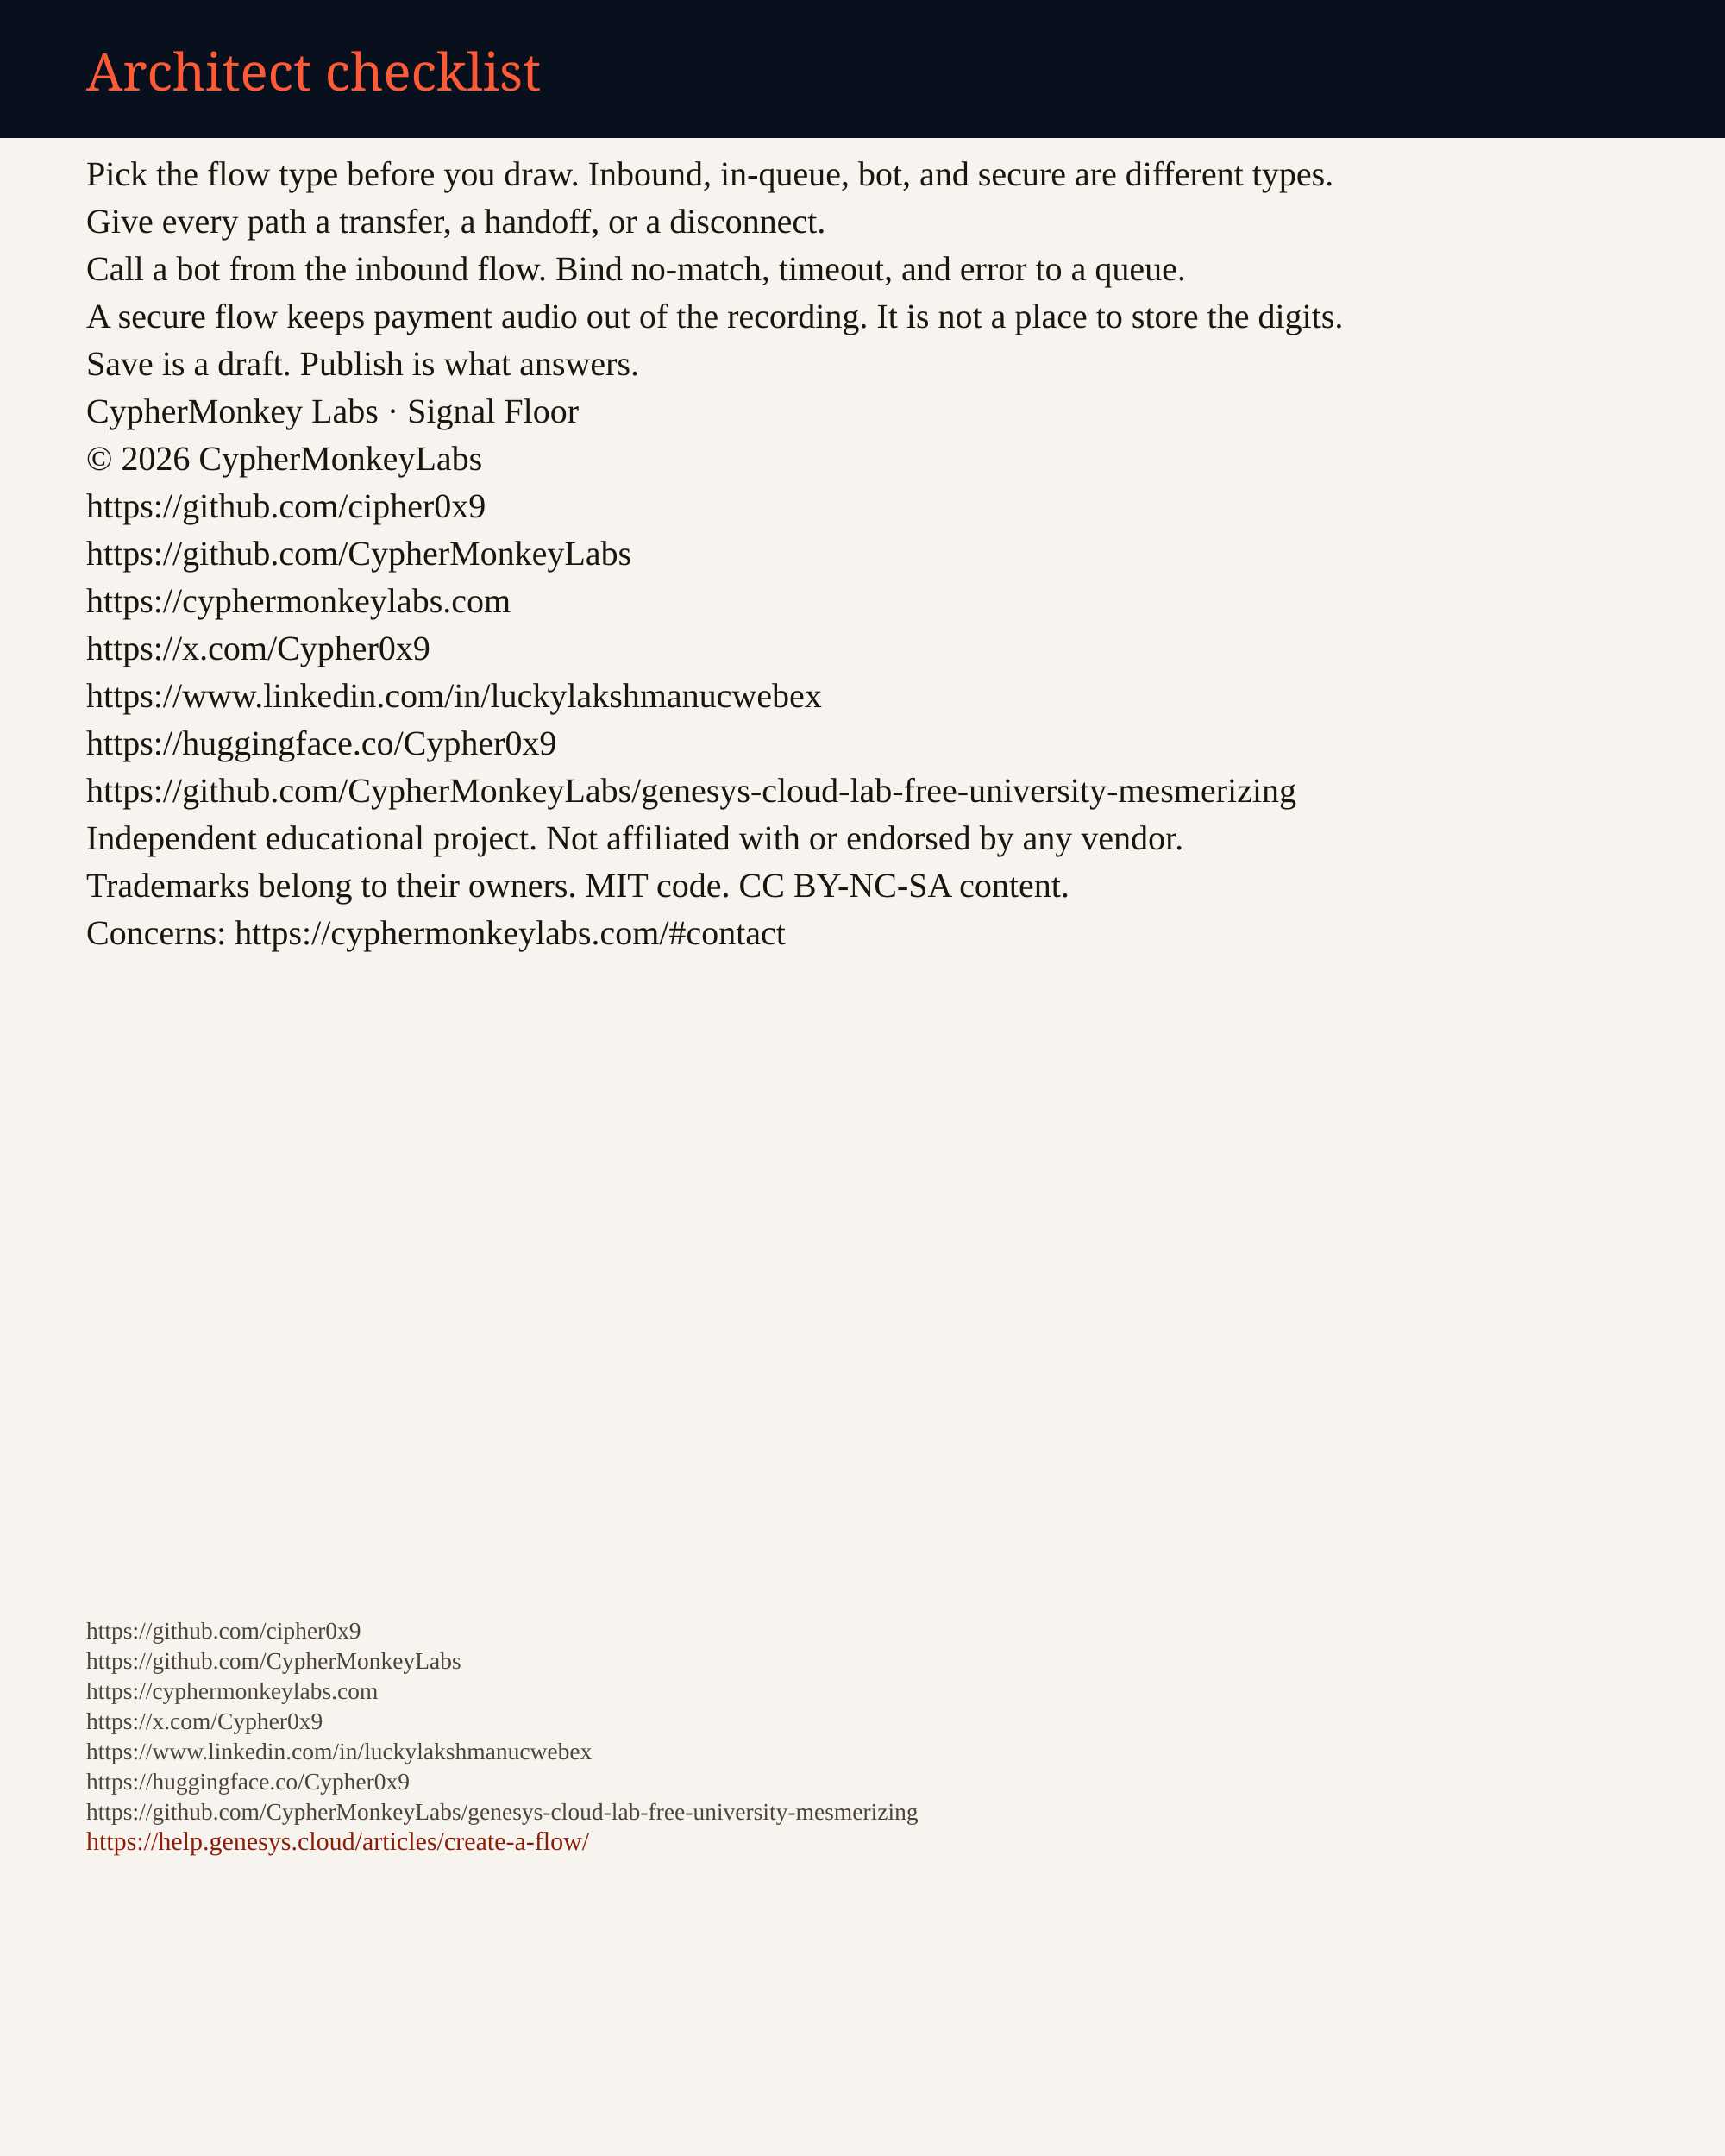
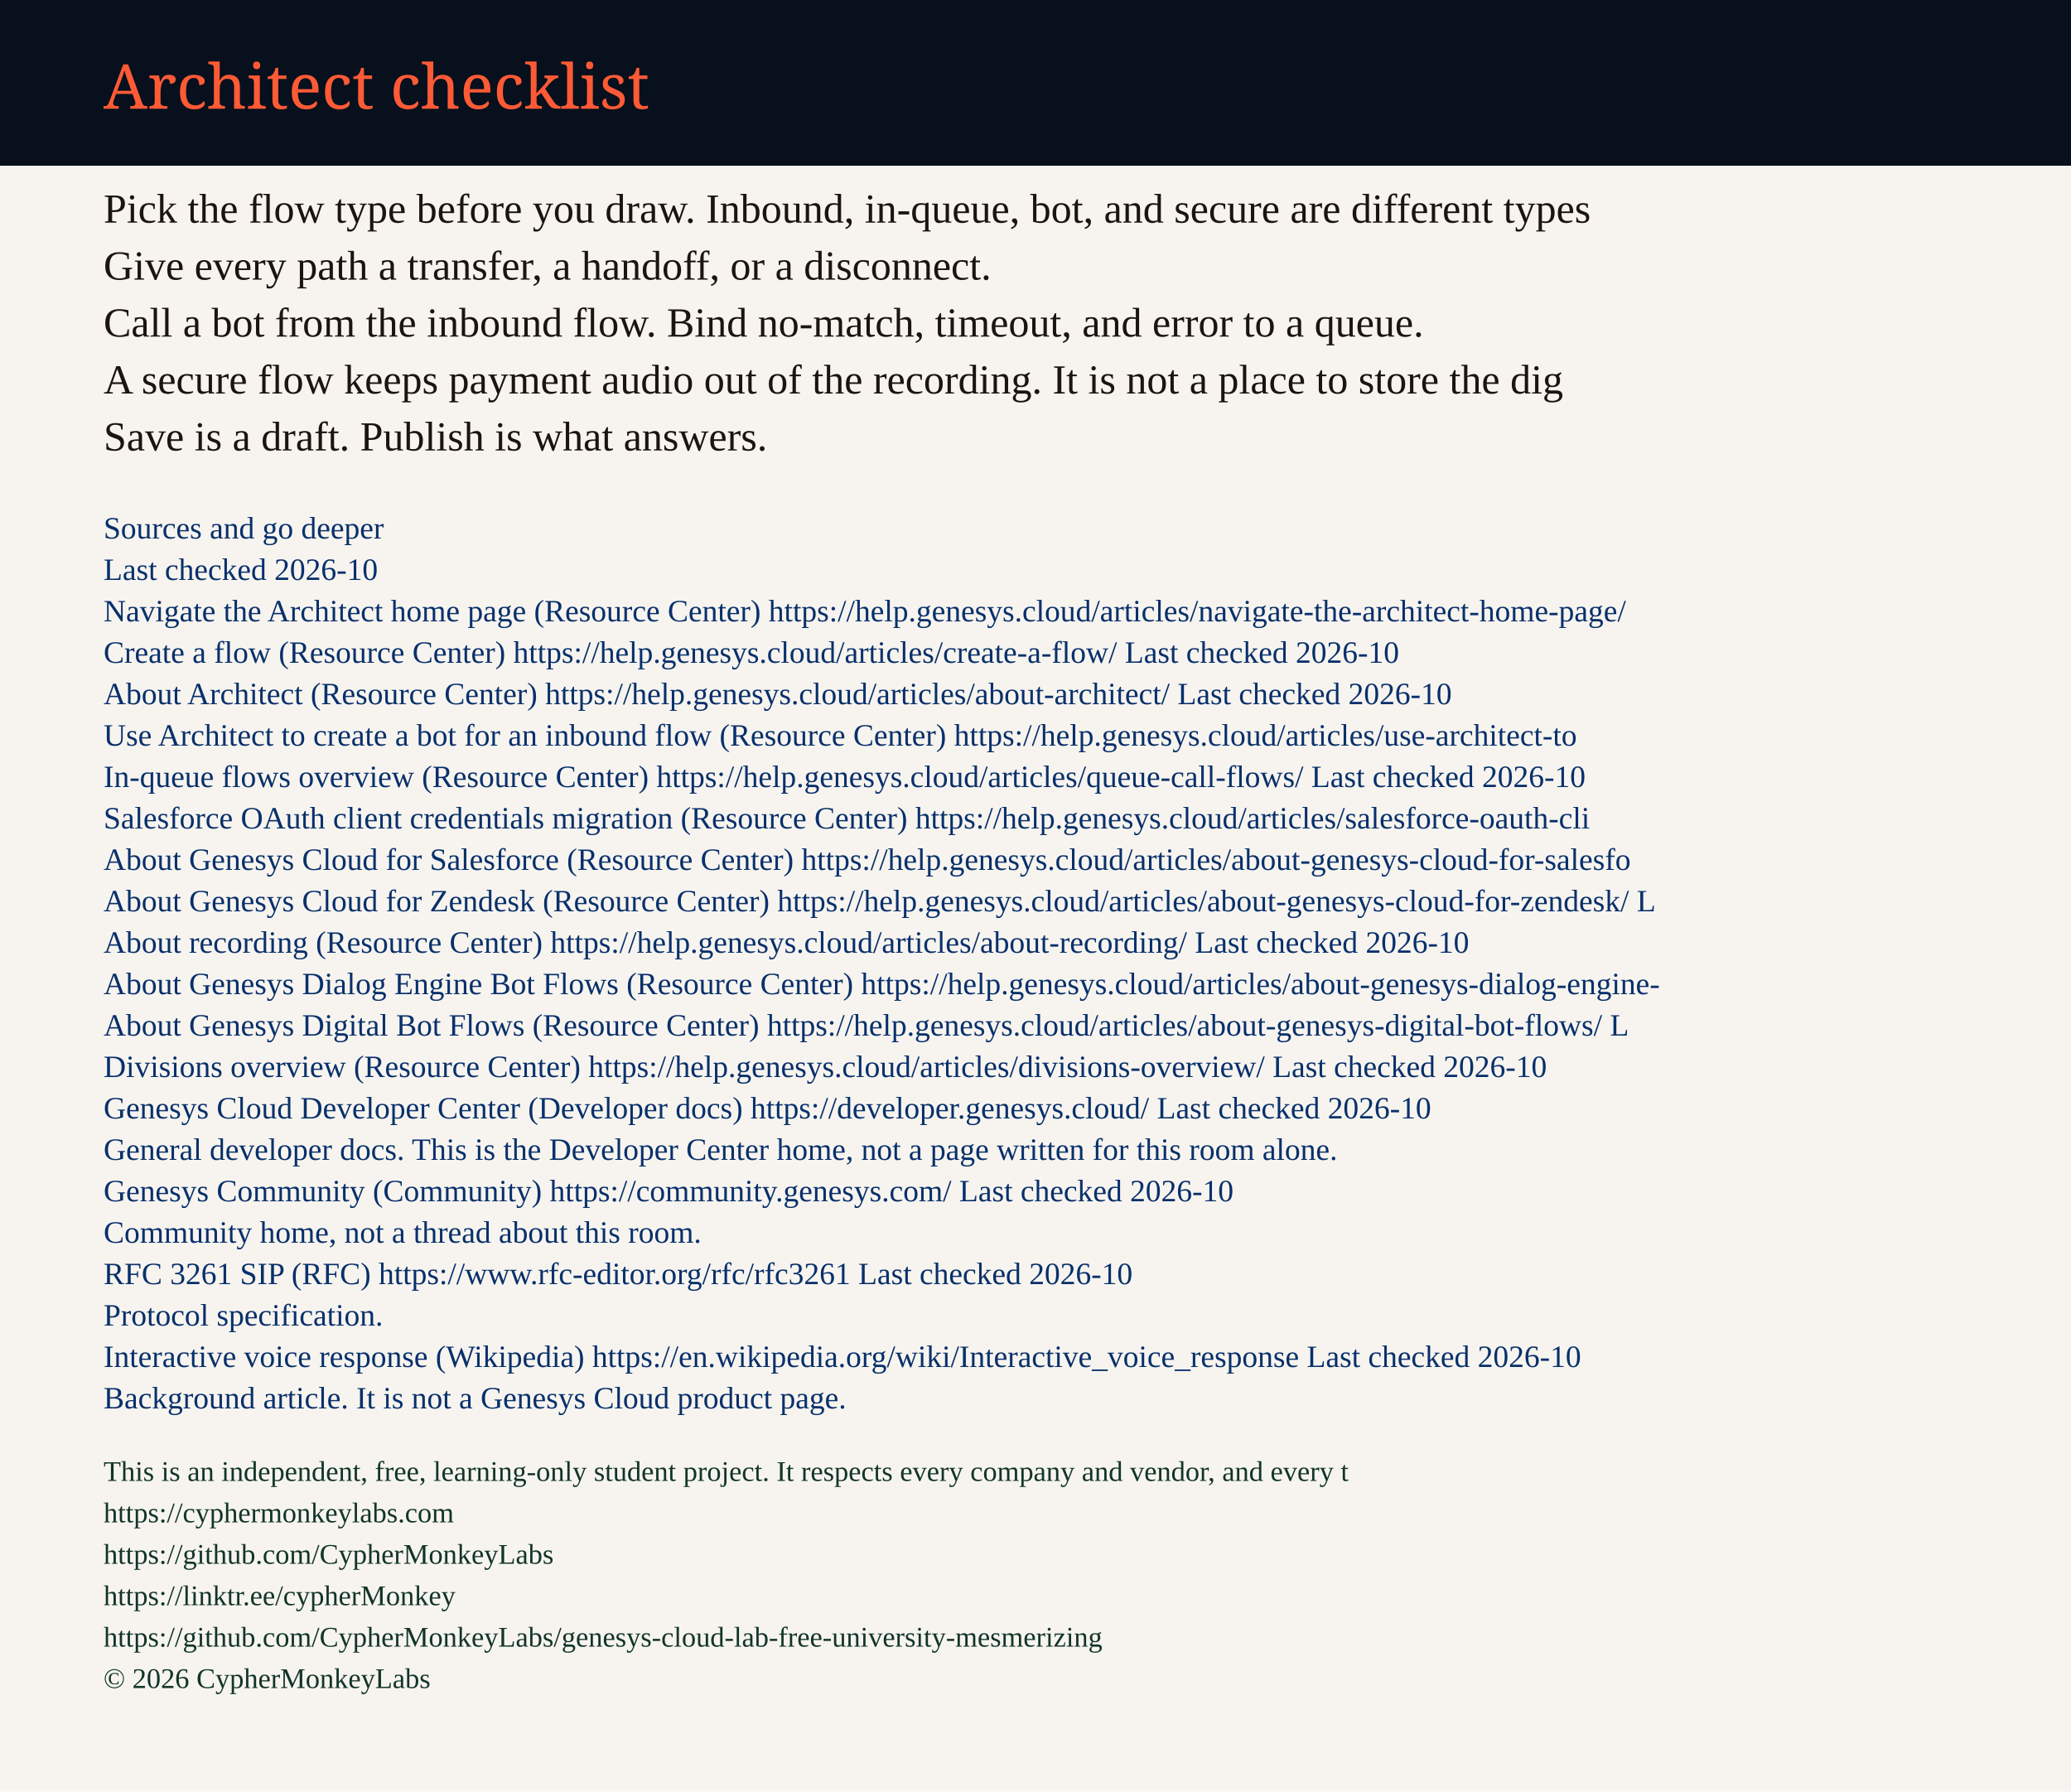
- <svg xmlns="http://www.w3.org/2000/svg" width="800" height="1000" viewBox="0 0 800 1000">
-   <rect width="800" height="1000" fill="#f7f4ef" />
+ <svg xmlns="http://www.w3.org/2000/svg" width="800" height="692" viewBox="0 0 800 692">
+   <rect width="800" height="692" fill="#f7f4ef" />
  <rect width="800" height="64" fill="#07101c" />
  <text x="40" y="42" fill="#ff5a36" font-size="24" font-family="Georgia, serif">Architect checklist</text>
-   <text x="40" y="86" font-size="16" fill="#1b140f">Pick the flow type before you draw. Inbound, in-queue, bot, and secure are different types.</text>
+   <text x="40" y="86" font-size="16" fill="#1b140f">Pick the flow type before you draw. Inbound, in-queue, bot, and secure are different types</text>
  <text x="40" y="108" font-size="16" fill="#1b140f">Give every path a transfer, a handoff, or a disconnect.</text>
  <text x="40" y="130" font-size="16" fill="#1b140f">Call a bot from the inbound flow. Bind no-match, timeout, and error to a queue.</text>
-   <text x="40" y="152" font-size="16" fill="#1b140f">A secure flow keeps payment audio out of the recording. It is not a place to store the digits.</text>
+   <text x="40" y="152" font-size="16" fill="#1b140f">A secure flow keeps payment audio out of the recording. It is not a place to store the dig</text>
  <text x="40" y="174" font-size="16" fill="#1b140f">Save is a draft. Publish is what answers.</text>
-   <text x="40" y="196" font-size="16" fill="#1b140f">CypherMonkey Labs · Signal Floor</text>
-   <text x="40" y="218" font-size="16" fill="#1b140f">© 2026 CypherMonkeyLabs</text>
-   <text x="40" y="240" font-size="16" fill="#1b140f">https://github.com/cipher0x9</text>
-   <text x="40" y="262" font-size="16" fill="#1b140f">https://github.com/CypherMonkeyLabs</text>
-   <text x="40" y="284" font-size="16" fill="#1b140f">https://cyphermonkeylabs.com</text>
-   <text x="40" y="306" font-size="16" fill="#1b140f">https://x.com/Cypher0x9</text>
-   <text x="40" y="328" font-size="16" fill="#1b140f">https://www.linkedin.com/in/luckylakshmanucwebex</text>
-   <text x="40" y="350" font-size="16" fill="#1b140f">https://huggingface.co/Cypher0x9</text>
-   <text x="40" y="372" font-size="16" fill="#1b140f">https://github.com/CypherMonkeyLabs/genesys-cloud-lab-free-university-mesmerizing</text>
-   <text x="40" y="394" font-size="16" fill="#1b140f">Independent educational project. Not affiliated with or endorsed by any vendor.</text>
-   <text x="40" y="416" font-size="16" fill="#1b140f">Trademarks belong to their owners. MIT code. CC BY-NC-SA content.</text>
-   <text x="40" y="438" font-size="16" fill="#1b140f">Concerns: https://cyphermonkeylabs.com/#contact</text>
-   <text x="40" y="760" font-size="11" fill="#4d4338">https://github.com/cipher0x9</text>
-   <text x="40" y="774" font-size="11" fill="#4d4338">https://github.com/CypherMonkeyLabs</text>
-   <text x="40" y="788" font-size="11" fill="#4d4338">https://cyphermonkeylabs.com</text>
-   <text x="40" y="802" font-size="11" fill="#4d4338">https://x.com/Cypher0x9</text>
-   <text x="40" y="816" font-size="11" fill="#4d4338">https://www.linkedin.com/in/luckylakshmanucwebex</text>
-   <text x="40" y="830" font-size="11" fill="#4d4338">https://huggingface.co/Cypher0x9</text>
-   <text x="40" y="844" font-size="11" fill="#4d4338">https://github.com/CypherMonkeyLabs/genesys-cloud-lab-free-university-mesmerizing</text>
-   <text x="40" y="858" font-size="12" fill="#8d1d08">https://help.genesys.cloud/articles/create-a-flow/</text>
+   <text x="40" y="208" font-size="12" fill="#08306b">Sources and go deeper</text>
+   <text x="40" y="224" font-size="12" fill="#08306b">Last checked 2026-10</text>
+   <text x="40" y="240" font-size="12" fill="#08306b">Navigate the Architect home page (Resource Center) https://help.genesys.cloud/articles/navigate-the-architect-home-page/</text>
+   <text x="40" y="256" font-size="12" fill="#08306b">Create a flow (Resource Center) https://help.genesys.cloud/articles/create-a-flow/ Last checked 2026-10</text>
+   <text x="40" y="272" font-size="12" fill="#08306b">About Architect (Resource Center) https://help.genesys.cloud/articles/about-architect/ Last checked 2026-10</text>
+   <text x="40" y="288" font-size="12" fill="#08306b">Use Architect to create a bot for an inbound flow (Resource Center) https://help.genesys.cloud/articles/use-architect-to</text>
+   <text x="40" y="304" font-size="12" fill="#08306b">In-queue flows overview (Resource Center) https://help.genesys.cloud/articles/queue-call-flows/ Last checked 2026-10</text>
+   <text x="40" y="320" font-size="12" fill="#08306b">Salesforce OAuth client credentials migration (Resource Center) https://help.genesys.cloud/articles/salesforce-oauth-cli</text>
+   <text x="40" y="336" font-size="12" fill="#08306b">About Genesys Cloud for Salesforce (Resource Center) https://help.genesys.cloud/articles/about-genesys-cloud-for-salesfo</text>
+   <text x="40" y="352" font-size="12" fill="#08306b">About Genesys Cloud for Zendesk (Resource Center) https://help.genesys.cloud/articles/about-genesys-cloud-for-zendesk/ L</text>
+   <text x="40" y="368" font-size="12" fill="#08306b">About recording (Resource Center) https://help.genesys.cloud/articles/about-recording/ Last checked 2026-10</text>
+   <text x="40" y="384" font-size="12" fill="#08306b">About Genesys Dialog Engine Bot Flows (Resource Center) https://help.genesys.cloud/articles/about-genesys-dialog-engine-</text>
+   <text x="40" y="400" font-size="12" fill="#08306b">About Genesys Digital Bot Flows (Resource Center) https://help.genesys.cloud/articles/about-genesys-digital-bot-flows/ L</text>
+   <text x="40" y="416" font-size="12" fill="#08306b">Divisions overview (Resource Center) https://help.genesys.cloud/articles/divisions-overview/ Last checked 2026-10</text>
+   <text x="40" y="432" font-size="12" fill="#08306b">Genesys Cloud Developer Center (Developer docs) https://developer.genesys.cloud/ Last checked 2026-10</text>
+   <text x="40" y="448" font-size="12" fill="#08306b">  General developer docs. This is the Developer Center home, not a page written for this room alone.</text>
+   <text x="40" y="464" font-size="12" fill="#08306b">Genesys Community (Community) https://community.genesys.com/ Last checked 2026-10</text>
+   <text x="40" y="480" font-size="12" fill="#08306b">  Community home, not a thread about this room.</text>
+   <text x="40" y="496" font-size="12" fill="#08306b">RFC 3261 SIP (RFC) https://www.rfc-editor.org/rfc/rfc3261 Last checked 2026-10</text>
+   <text x="40" y="512" font-size="12" fill="#08306b">  Protocol specification.</text>
+   <text x="40" y="528" font-size="12" fill="#08306b">Interactive voice response (Wikipedia) https://en.wikipedia.org/wiki/Interactive_voice_response Last checked 2026-10</text>
+   <text x="40" y="544" font-size="12" fill="#08306b">  Background article. It is not a Genesys Cloud product page.</text>
+   <text x="40" y="572" font-size="11" fill="#123528">This is an independent, free, learning-only student project. It respects every company and vendor, and every t</text>
+   <text x="40" y="588" font-size="11" fill="#123528">https://cyphermonkeylabs.com</text>
+   <text x="40" y="604" font-size="11" fill="#123528">https://github.com/CypherMonkeyLabs</text>
+   <text x="40" y="620" font-size="11" fill="#123528">https://linktr.ee/cypherMonkey</text>
+   <text x="40" y="636" font-size="11" fill="#123528">https://github.com/CypherMonkeyLabs/genesys-cloud-lab-free-university-mesmerizing</text>
+   <text x="40" y="652" font-size="11" fill="#123528">© 2026 CypherMonkeyLabs</text>
</svg>
